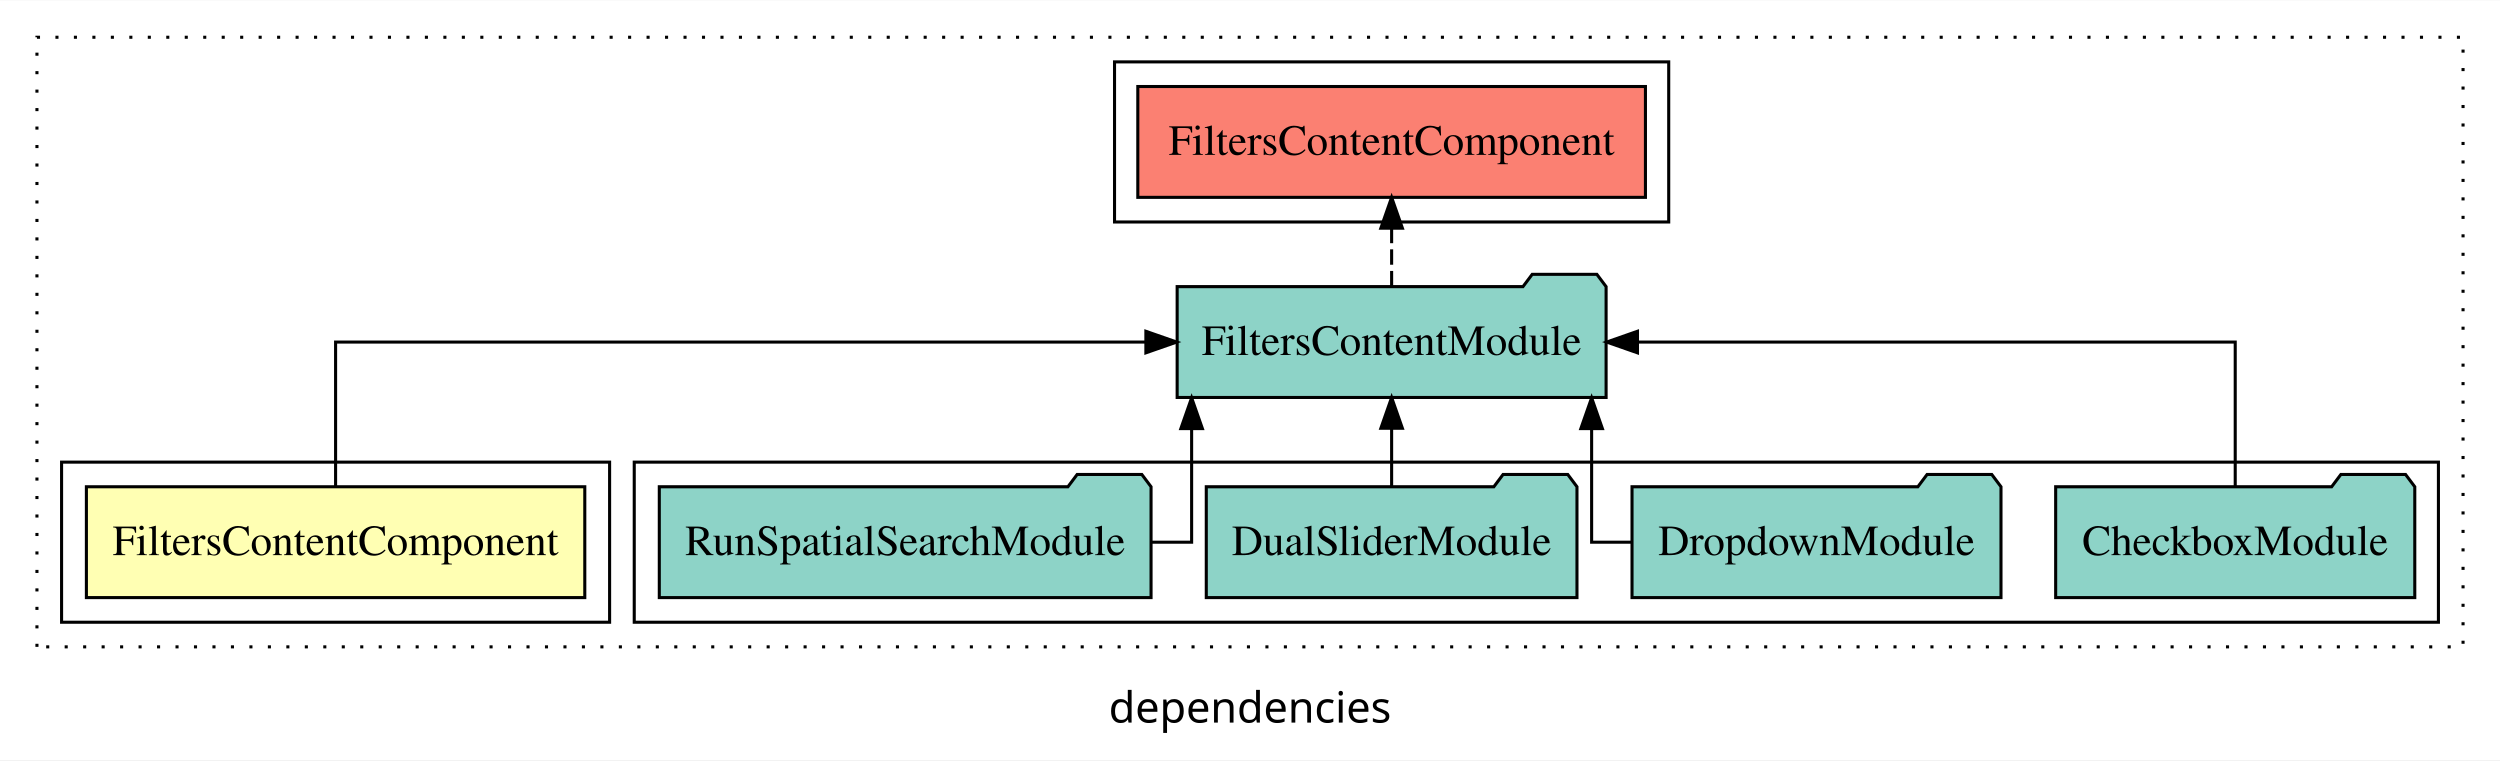
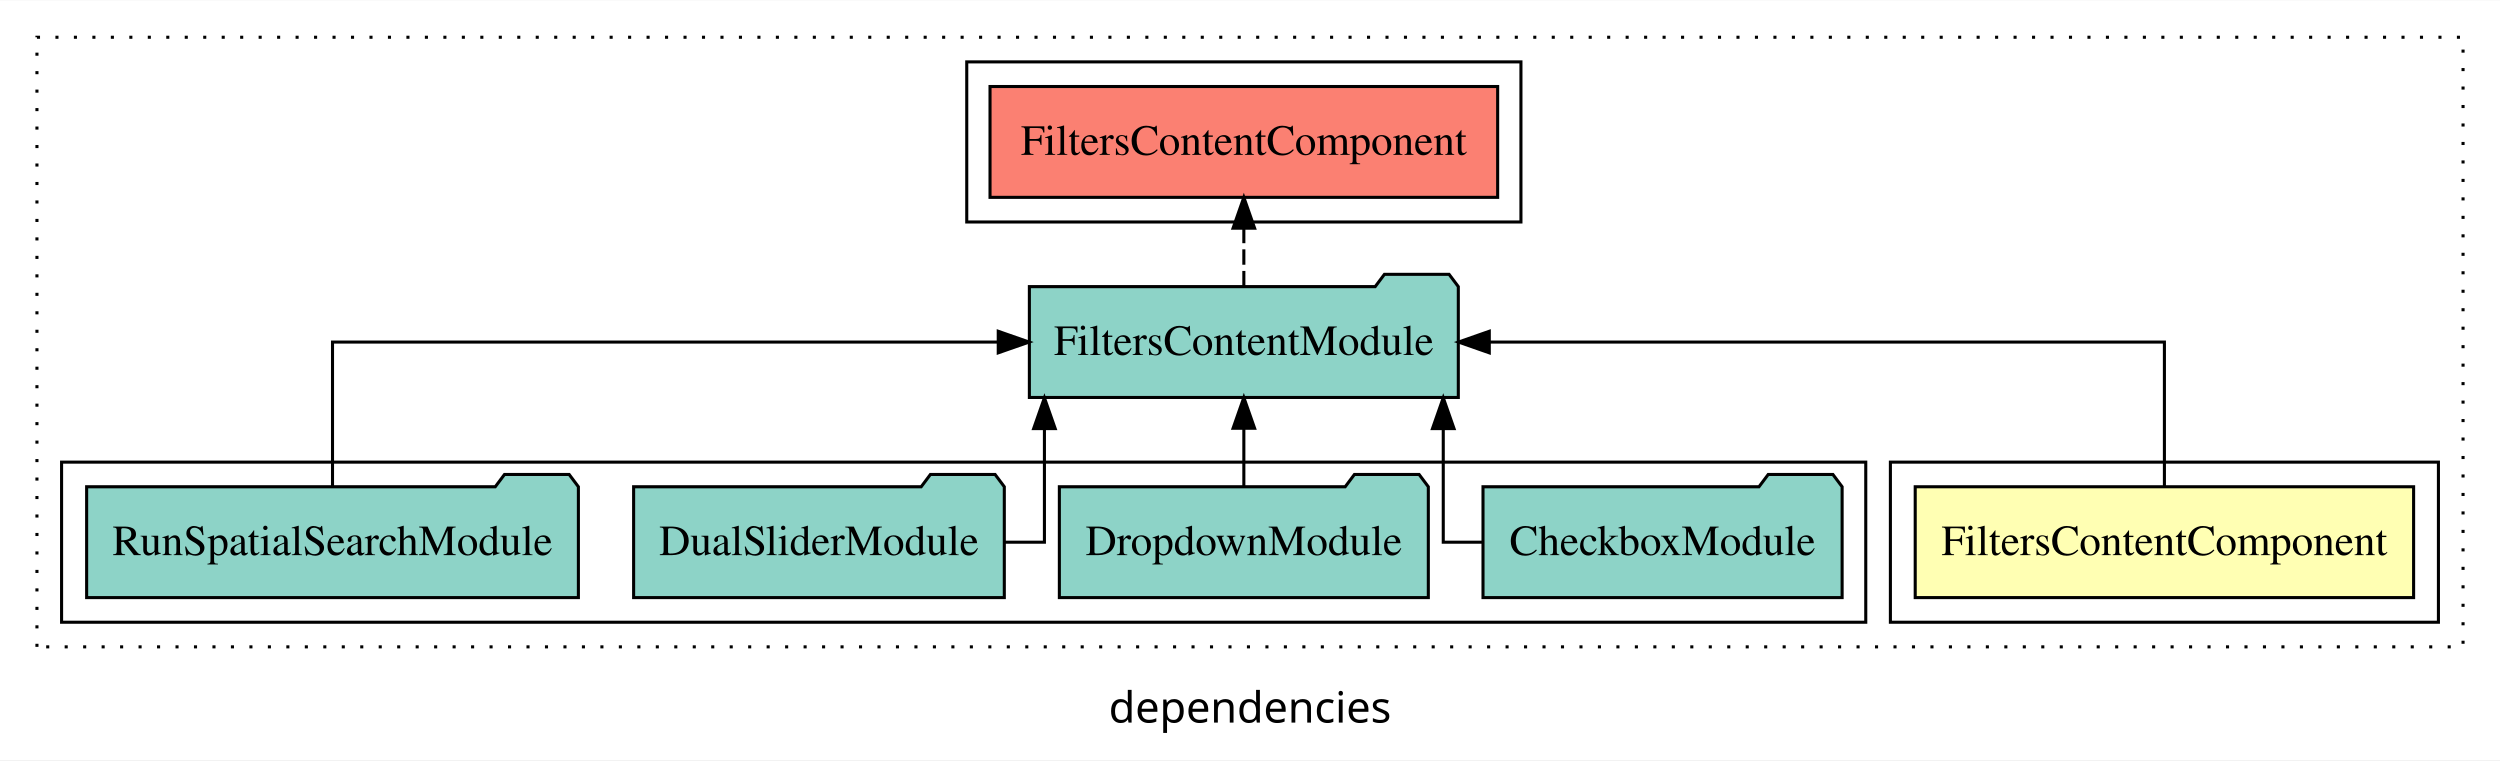
<svg xmlns="http://www.w3.org/2000/svg" width="812pt" height="247pt" viewBox="0.00 0.00 812.00 246.80">
  <g id="graph0" class="graph" transform="scale(1 1) rotate(0) translate(4 242.8)">
    <polygon fill="white" stroke="transparent" points="-4,4 -4,-242.8 808,-242.8 808,4 -4,4" />
    <text text-anchor="middle" x="402" y="-8.2" font-family="sans-serif" font-size="14.00">dependencies</text>
    <g id="clust1" class="cluster">
      <polygon fill="none" stroke="black" stroke-dasharray="1,5" points="8,-32.8 8,-230.8 796,-230.8 796,-32.8 8,-32.8" />
    </g>
-     <g id="clust4" class="cluster">
-       <polygon fill="none" stroke="black" points="202,-40.8 202,-92.8 788,-92.8 788,-40.8 202,-40.8" />
+     <g id="clust2" class="cluster">
+       <polygon fill="none" stroke="black" points="610,-40.8 610,-92.8 788,-92.8 788,-40.8 610,-40.8" />
    </g>
    <g id="clust5" class="cluster">
-       <polygon fill="none" stroke="black" points="358,-170.8 358,-222.8 538,-222.8 538,-170.8 358,-170.8" />
+       <polygon fill="none" stroke="black" points="310,-170.8 310,-222.8 490,-222.8 490,-170.8 310,-170.8" />
    </g>
-     <g id="clust2" class="cluster">
-       <polygon fill="none" stroke="black" points="16,-40.8 16,-92.8 194,-92.8 194,-40.8 16,-40.8" />
+     <g id="clust4" class="cluster">
+       <polygon fill="none" stroke="black" points="16,-40.8 16,-92.8 602,-92.8 602,-40.8 16,-40.8" />
    </g>
    <g id="node1" class="node">
-       <polygon fill="#ffffb3" stroke="black" points="185.94,-84.8 24.06,-84.8 24.06,-48.8 185.94,-48.8 185.94,-84.8" />
-       <text text-anchor="middle" x="105" y="-62.6" font-family="Times,serif" font-size="14.00">FiltersContentComponent</text>
+       <polygon fill="#ffffb3" stroke="black" points="779.94,-84.8 618.06,-84.8 618.06,-48.8 779.94,-48.8 779.94,-84.8" />
+       <text text-anchor="middle" x="699" y="-62.6" font-family="Times,serif" font-size="14.00">FiltersContentComponent</text>
    </g>
    <g id="node2" class="node">
-       <polygon fill="#8dd3c7" stroke="black" points="517.66,-149.8 514.66,-153.8 493.66,-153.8 490.66,-149.8 378.34,-149.8 378.34,-113.8 517.66,-113.8 517.66,-149.8" />
-       <text text-anchor="middle" x="448" y="-127.6" font-family="Times,serif" font-size="14.00">FiltersContentModule</text>
+       <polygon fill="#8dd3c7" stroke="black" points="469.66,-149.8 466.66,-153.8 445.66,-153.8 442.66,-149.8 330.34,-149.8 330.34,-113.8 469.66,-113.8 469.66,-149.8" />
+       <text text-anchor="middle" x="400" y="-127.6" font-family="Times,serif" font-size="14.00">FiltersContentModule</text>
    </g>
    <g id="edge1" class="edge">
-       <path fill="none" stroke="black" d="M105,-84.91C105,-104.14 105,-131.8 105,-131.8 105,-131.8 368.18,-131.8 368.18,-131.8" />
-       <polygon fill="black" stroke="black" points="368.18,-135.3 378.18,-131.8 368.18,-128.3 368.18,-135.3" />
+       <path fill="none" stroke="black" d="M699,-84.91C699,-104.14 699,-131.8 699,-131.8 699,-131.8 479.72,-131.8 479.72,-131.8" />
+       <polygon fill="black" stroke="black" points="479.72,-128.3 469.72,-131.8 479.72,-135.3 479.72,-128.3" />
    </g>
    <g id="node7" class="node">
-       <polygon fill="#fb8072" stroke="black" points="530.44,-214.8 365.56,-214.8 365.56,-178.8 530.44,-178.8 530.44,-214.8" />
-       <text text-anchor="middle" x="448" y="-192.6" font-family="Times,serif" font-size="14.00">FiltersContentComponent </text>
+       <polygon fill="#fb8072" stroke="black" points="482.44,-214.8 317.56,-214.8 317.56,-178.8 482.44,-178.8 482.44,-214.8" />
+       <text text-anchor="middle" x="400" y="-192.6" font-family="Times,serif" font-size="14.00">FiltersContentComponent </text>
    </g>
    <g id="edge6" class="edge">
-       <path fill="none" stroke="black" stroke-dasharray="5,2" d="M448,-149.91C448,-149.91 448,-168.79 448,-168.79" />
-       <polygon fill="black" stroke="black" points="444.5,-168.79 448,-178.79 451.5,-168.79 444.5,-168.79" />
+       <path fill="none" stroke="black" stroke-dasharray="5,2" d="M400,-149.91C400,-149.91 400,-168.79 400,-168.79" />
+       <polygon fill="black" stroke="black" points="396.5,-168.79 400,-178.79 403.5,-168.79 396.5,-168.79" />
    </g>
    <g id="node3" class="node">
-       <polygon fill="#8dd3c7" stroke="black" points="780.32,-84.8 777.32,-88.8 756.32,-88.8 753.32,-84.8 663.68,-84.8 663.68,-48.8 780.32,-48.8 780.32,-84.8" />
-       <text text-anchor="middle" x="722" y="-62.6" font-family="Times,serif" font-size="14.00">CheckboxModule</text>
+       <polygon fill="#8dd3c7" stroke="black" points="594.32,-84.8 591.32,-88.8 570.32,-88.8 567.32,-84.8 477.68,-84.8 477.68,-48.8 594.32,-48.8 594.32,-84.8" />
+       <text text-anchor="middle" x="536" y="-62.6" font-family="Times,serif" font-size="14.00">CheckboxModule</text>
    </g>
    <g id="edge2" class="edge">
-       <path fill="none" stroke="black" d="M722,-84.91C722,-104.14 722,-131.8 722,-131.8 722,-131.8 527.85,-131.8 527.85,-131.8" />
-       <polygon fill="black" stroke="black" points="527.85,-128.3 517.85,-131.8 527.85,-135.3 527.85,-128.3" />
+       <path fill="none" stroke="black" d="M477.83,-66.8C470.1,-66.8 464.77,-66.8 464.77,-66.8 464.77,-66.8 464.77,-103.69 464.77,-103.69" />
+       <polygon fill="black" stroke="black" points="461.27,-103.69 464.77,-113.69 468.27,-103.69 461.27,-103.69" />
    </g>
    <g id="node4" class="node">
-       <polygon fill="#8dd3c7" stroke="black" points="645.92,-84.8 642.92,-88.8 621.92,-88.8 618.92,-84.8 526.08,-84.8 526.08,-48.8 645.92,-48.8 645.92,-84.8" />
-       <text text-anchor="middle" x="586" y="-62.6" font-family="Times,serif" font-size="14.00">DropdownModule</text>
+       <polygon fill="#8dd3c7" stroke="black" points="459.92,-84.8 456.92,-88.8 435.92,-88.8 432.92,-84.8 340.08,-84.8 340.08,-48.8 459.92,-48.8 459.92,-84.8" />
+       <text text-anchor="middle" x="400" y="-62.6" font-family="Times,serif" font-size="14.00">DropdownModule</text>
    </g>
    <g id="edge3" class="edge">
-       <path fill="none" stroke="black" d="M526.02,-66.8C518.27,-66.8 512.96,-66.8 512.96,-66.8 512.96,-66.8 512.96,-103.69 512.96,-103.69" />
-       <polygon fill="black" stroke="black" points="509.46,-103.69 512.96,-113.69 516.46,-103.69 509.46,-103.69" />
+       <path fill="none" stroke="black" d="M400,-84.91C400,-84.91 400,-103.79 400,-103.79" />
+       <polygon fill="black" stroke="black" points="396.5,-103.79 400,-113.79 403.5,-103.79 396.5,-103.79" />
    </g>
    <g id="node5" class="node">
-       <polygon fill="#8dd3c7" stroke="black" points="508.2,-84.8 505.2,-88.8 484.2,-88.8 481.2,-84.8 387.8,-84.8 387.8,-48.8 508.2,-48.8 508.2,-84.8" />
-       <text text-anchor="middle" x="448" y="-62.6" font-family="Times,serif" font-size="14.00">DualSliderModule</text>
+       <polygon fill="#8dd3c7" stroke="black" points="322.2,-84.8 319.2,-88.8 298.2,-88.8 295.2,-84.8 201.8,-84.8 201.8,-48.8 322.2,-48.8 322.2,-84.8" />
+       <text text-anchor="middle" x="262" y="-62.6" font-family="Times,serif" font-size="14.00">DualSliderModule</text>
    </g>
    <g id="edge4" class="edge">
-       <path fill="none" stroke="black" d="M448,-84.91C448,-84.91 448,-103.79 448,-103.79" />
-       <polygon fill="black" stroke="black" points="444.5,-103.79 448,-113.79 451.5,-103.79 444.5,-103.79" />
+       <path fill="none" stroke="black" d="M322.14,-66.8C329.91,-66.8 335.23,-66.8 335.23,-66.8 335.23,-66.8 335.23,-103.69 335.23,-103.69" />
+       <polygon fill="black" stroke="black" points="331.73,-103.69 335.23,-113.69 338.73,-103.69 331.73,-103.69" />
    </g>
    <g id="node6" class="node">
-       <polygon fill="#8dd3c7" stroke="black" points="369.86,-84.8 366.86,-88.8 345.86,-88.8 342.86,-84.8 210.14,-84.8 210.14,-48.8 369.86,-48.8 369.86,-84.8" />
-       <text text-anchor="middle" x="290" y="-62.6" font-family="Times,serif" font-size="14.00">RunSpatialSearchModule</text>
+       <polygon fill="#8dd3c7" stroke="black" points="183.86,-84.8 180.86,-88.8 159.86,-88.8 156.86,-84.8 24.14,-84.8 24.14,-48.8 183.86,-48.8 183.86,-84.8" />
+       <text text-anchor="middle" x="104" y="-62.6" font-family="Times,serif" font-size="14.00">RunSpatialSearchModule</text>
    </g>
    <g id="edge5" class="edge">
-       <path fill="none" stroke="black" d="M370.1,-66.8C377.93,-66.8 383.04,-66.8 383.04,-66.8 383.04,-66.8 383.04,-103.69 383.04,-103.69" />
-       <polygon fill="black" stroke="black" points="379.54,-103.69 383.04,-113.69 386.54,-103.69 379.54,-103.69" />
+       <path fill="none" stroke="black" d="M104,-84.91C104,-104.14 104,-131.8 104,-131.8 104,-131.8 320.23,-131.8 320.23,-131.8" />
+       <polygon fill="black" stroke="black" points="320.23,-135.3 330.23,-131.8 320.23,-128.3 320.23,-135.3" />
    </g>
  </g>
</svg>
